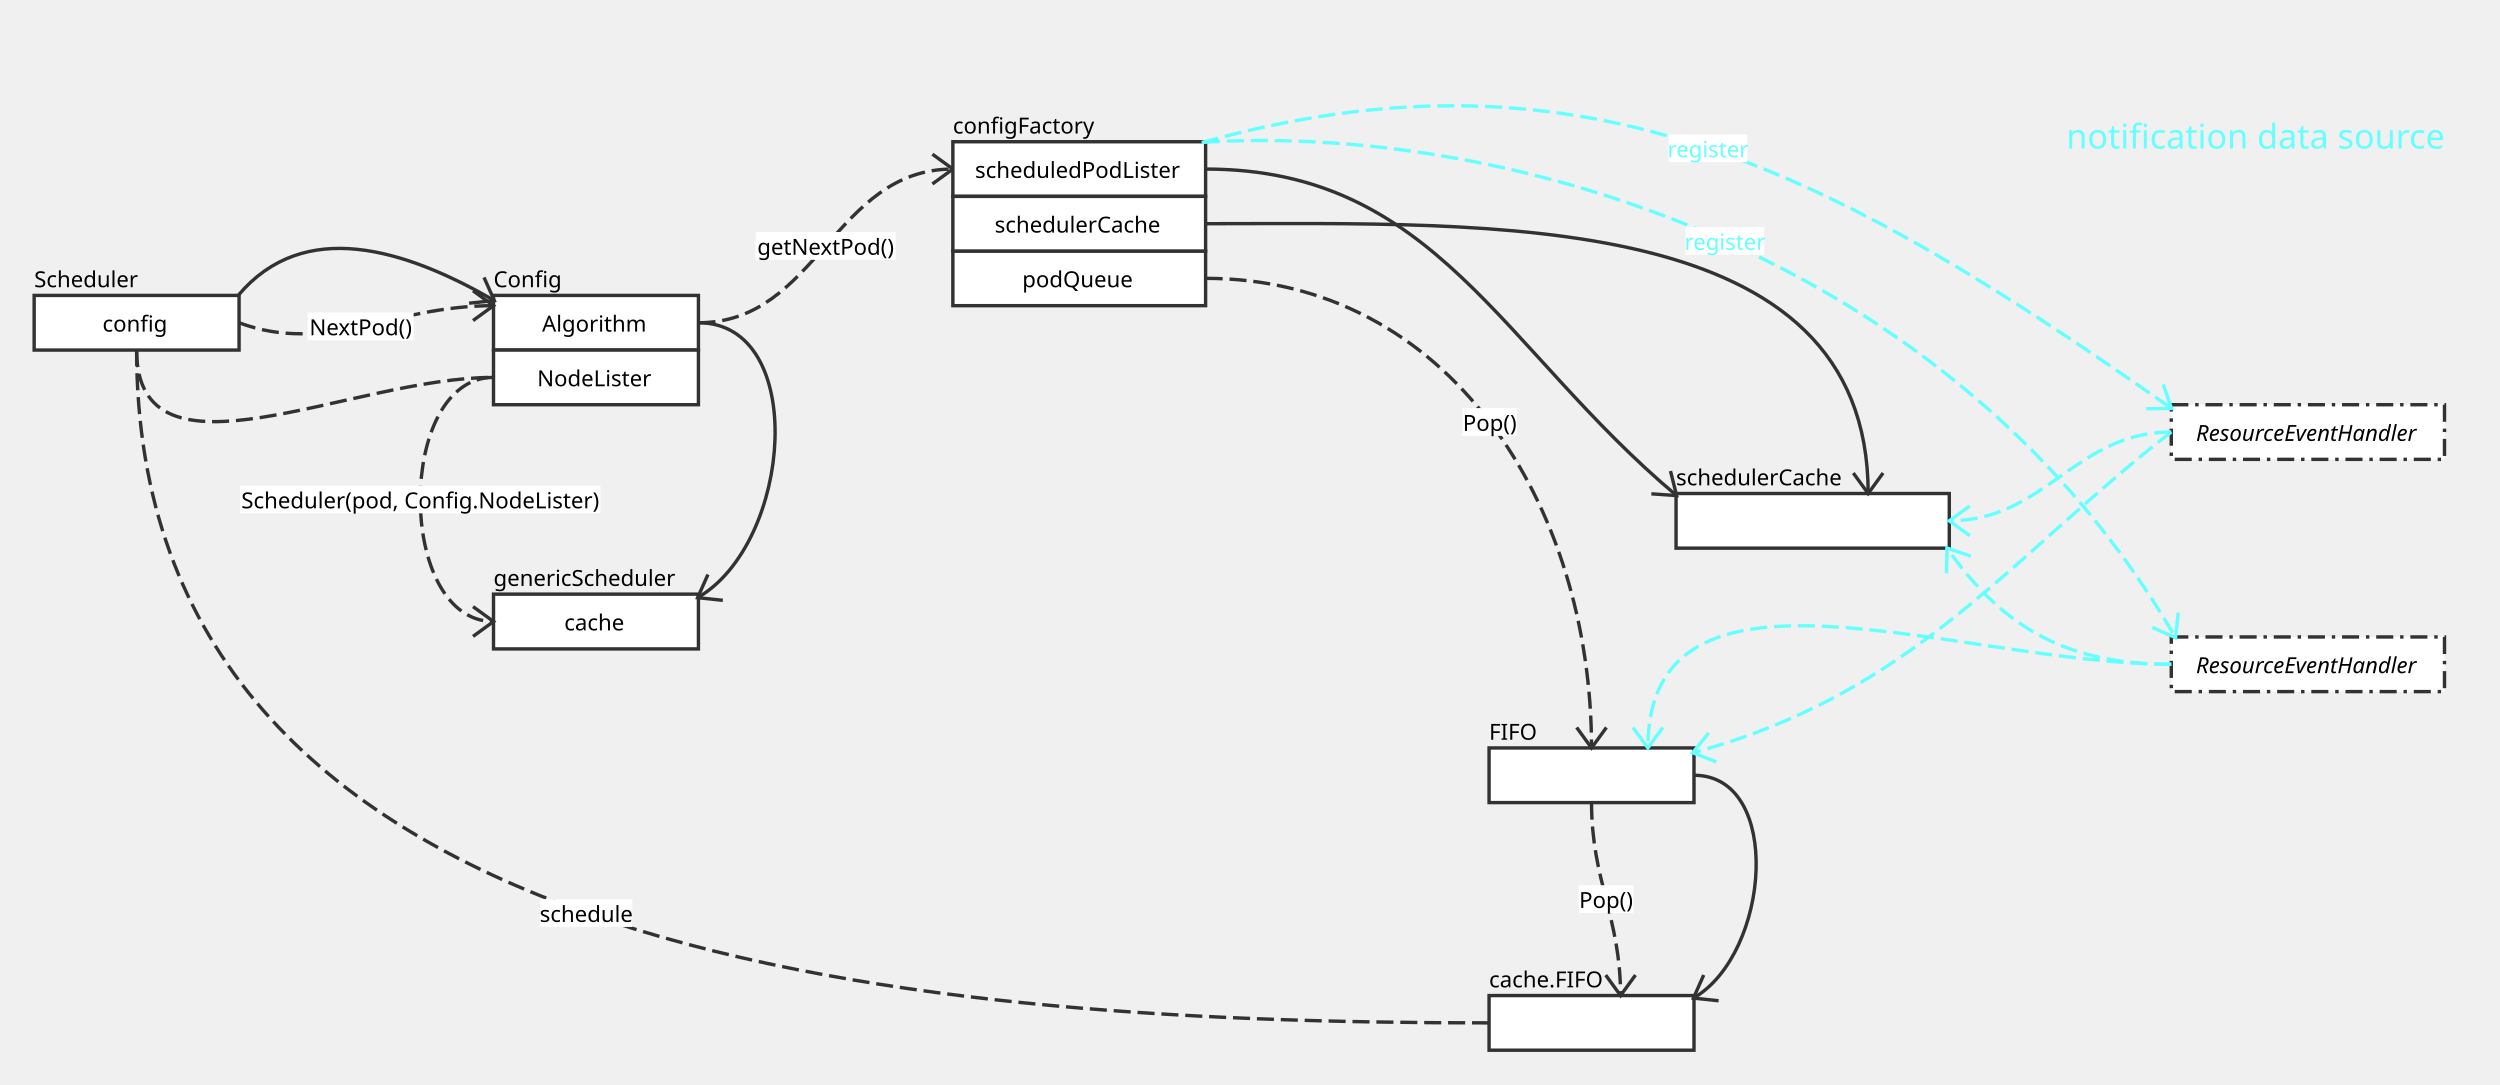
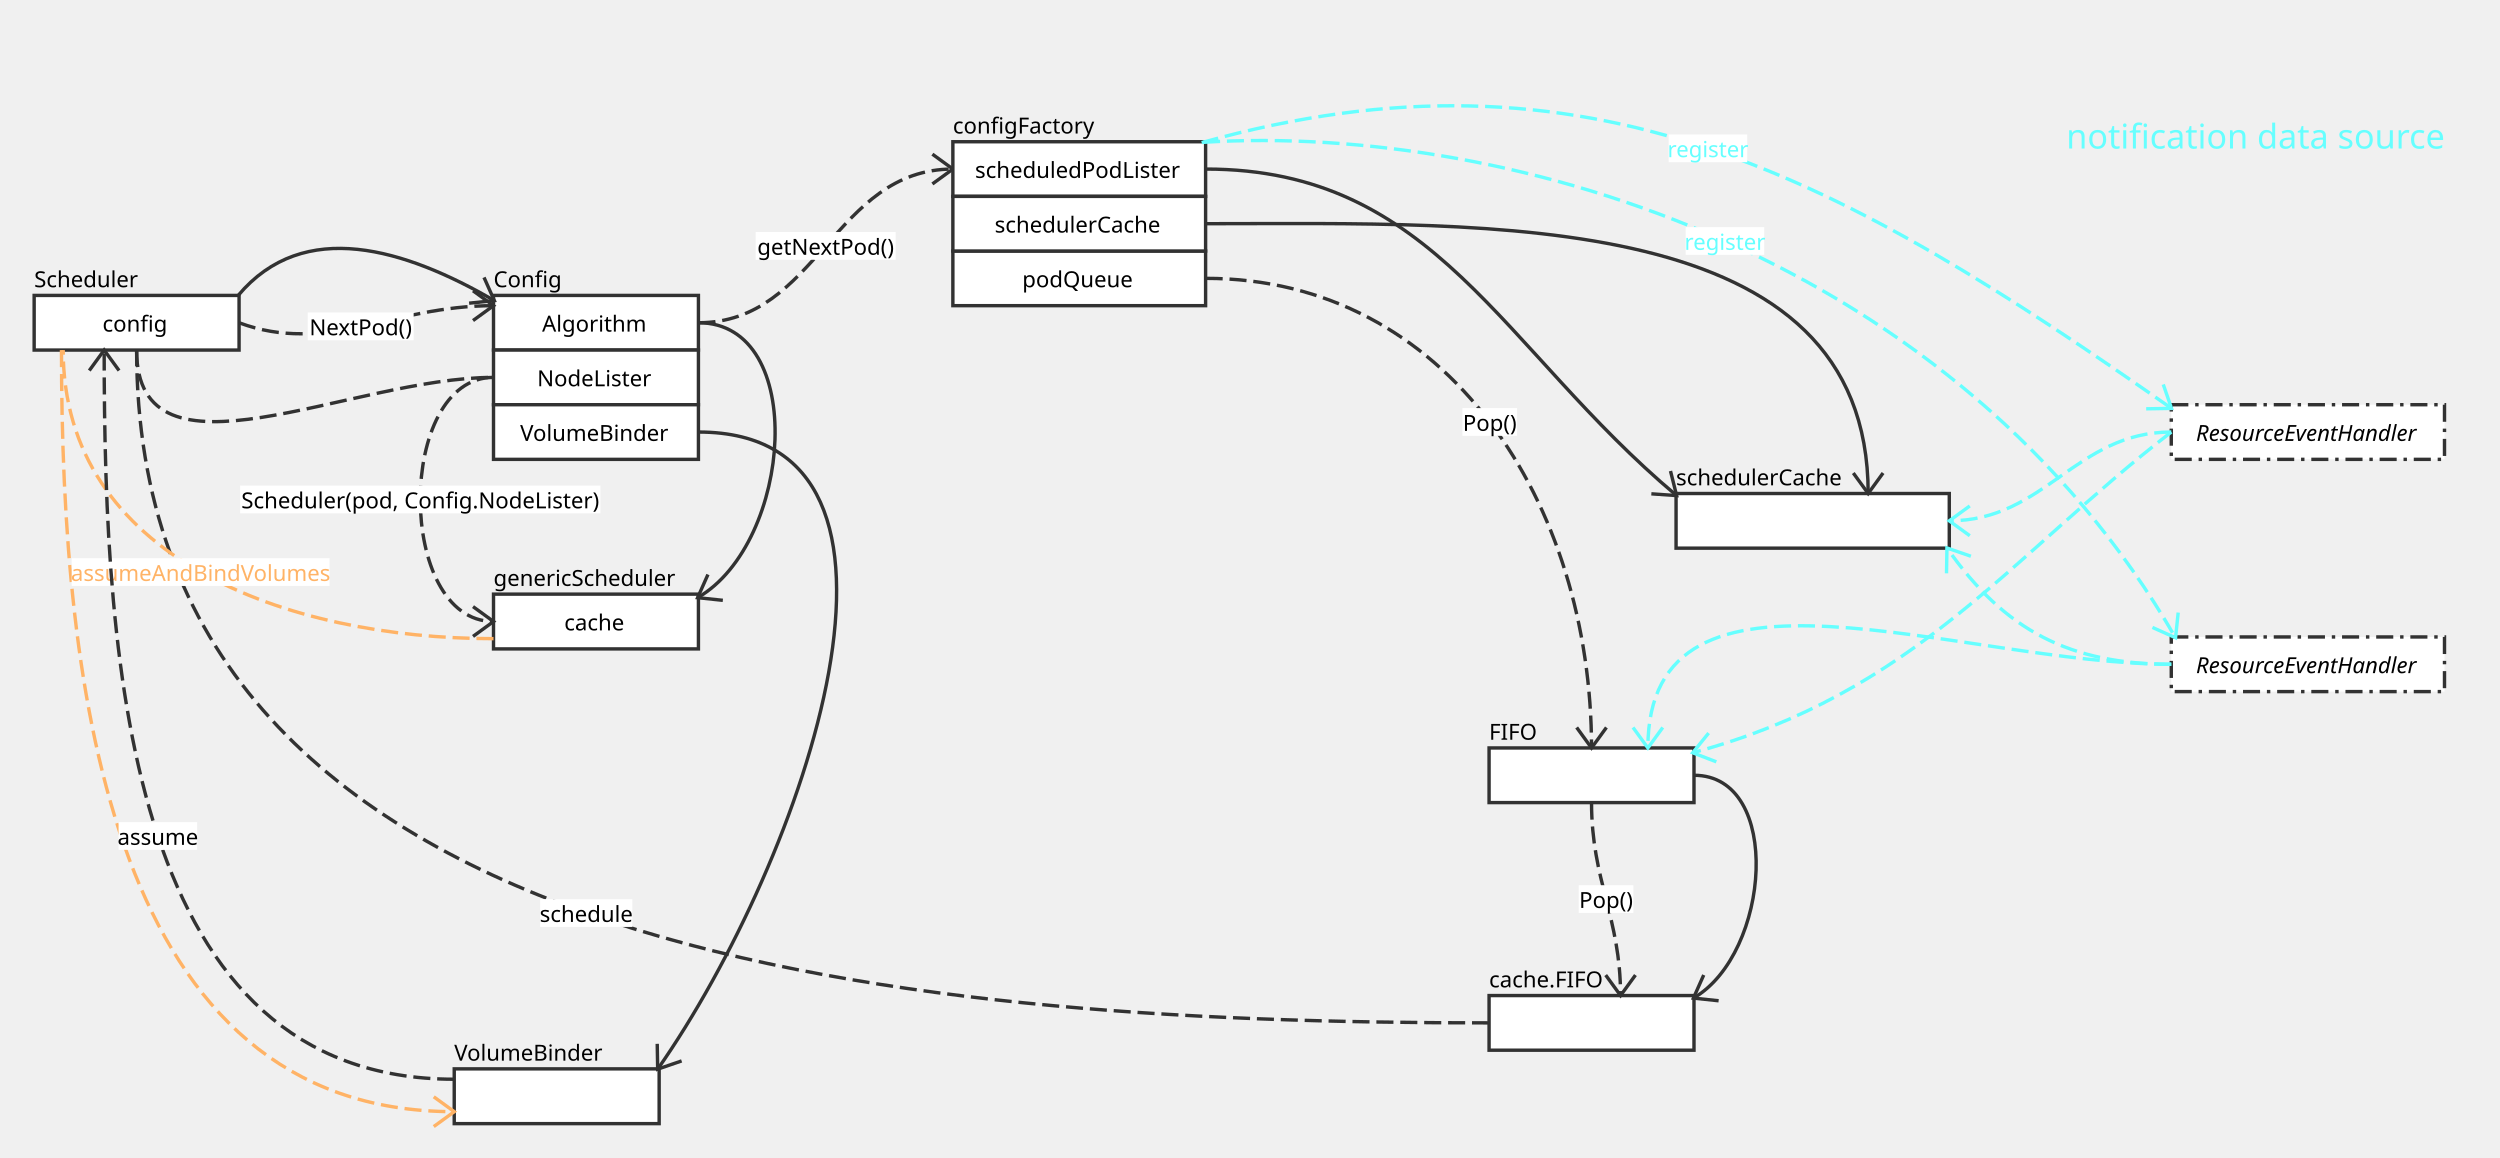
- <svg xmlns="http://www.w3.org/2000/svg" id="processonSvg1000" viewBox="39.0 -25.0 1464.0 635.0" width="1464.0" height="635.0">
+ <svg xmlns="http://www.w3.org/2000/svg" id="processonSvg1000" viewBox="39.0 -25.0 1464.0 678.0" width="1464.0" height="678.0">
  <defs id="ProcessOnDefs1001">
    <marker id="ProcessOnMarker1031" markerUnits="userSpaceOnUse" orient="auto" markerWidth="14.289" markerHeight="19.055" viewBox="-0.588 -0.809 14.289 19.055" refX="12.0" refY="8.719">
      <path id="ProcessOnPath1032" d="M0 0L12.0 8.719L0 17.437" stroke="#323232" stroke-width="2.0" fill="none" transform="matrix(1.0,0.0,0.0,1.0,0.0,0.0)" />
    </marker>
    <marker id="ProcessOnMarker1038" markerUnits="userSpaceOnUse" orient="auto" markerWidth="14.289" markerHeight="19.055" viewBox="-0.588 -0.809 14.289 19.055" refX="12.0" refY="8.719">
      <path id="ProcessOnPath1039" d="M0 0L12.0 8.719L0 17.437" stroke="#323232" stroke-width="2.0" fill="none" transform="matrix(1.0,0.0,0.0,1.0,0.0,0.0)" />
    </marker>
    <marker id="ProcessOnMarker1051" markerUnits="userSpaceOnUse" orient="auto" markerWidth="14.289" markerHeight="19.055" viewBox="-0.588 -0.809 14.289 19.055" refX="12.0" refY="8.719">
      <path id="ProcessOnPath1052" d="M0 0L12.0 8.719L0 17.437" stroke="#323232" stroke-width="2.0" fill="none" transform="matrix(1.0,0.0,0.0,1.0,0.0,0.0)" />
    </marker>
    <marker id="ProcessOnMarker1064" markerUnits="userSpaceOnUse" orient="auto" markerWidth="14.289" markerHeight="19.055" viewBox="-0.588 -0.809 14.289 19.055" refX="12.0" refY="8.719">
      <path id="ProcessOnPath1065" d="M0 0L12.0 8.719L0 17.437" stroke="#323232" stroke-width="2.0" fill="none" transform="matrix(1.0,0.0,0.0,1.0,0.0,0.0)" />
    </marker>
    <marker id="ProcessOnMarker1071" markerUnits="userSpaceOnUse" orient="auto" markerWidth="14.289" markerHeight="19.055" viewBox="-0.588 -0.809 14.289 19.055" refX="12.0" refY="8.719">
      <path id="ProcessOnPath1072" d="M0 0L12.0 8.719L0 17.437" stroke="#323232" stroke-width="2.0" fill="none" transform="matrix(1.0,0.0,0.0,1.0,0.0,0.0)" />
    </marker>
    <marker id="ProcessOnMarker1075" markerUnits="userSpaceOnUse" orient="auto" markerWidth="14.289" markerHeight="19.055" viewBox="-0.588 -0.809 14.289 19.055" refX="12.0" refY="8.719">
      <path id="ProcessOnPath1076" d="M0 0L12.0 8.719L0 17.437" stroke="#323232" stroke-width="2.0" fill="none" transform="matrix(1.0,0.0,0.0,1.0,0.0,0.0)" />
    </marker>
    <marker id="ProcessOnMarker1087" markerUnits="userSpaceOnUse" orient="auto" markerWidth="14.289" markerHeight="19.055" viewBox="-0.588 -0.809 14.289 19.055" refX="12.0" refY="8.719">
      <path id="ProcessOnPath1088" d="M0 0L12.0 8.719L0 17.437" stroke="#323232" stroke-width="2.0" fill="none" transform="matrix(1.0,0.0,0.0,1.0,0.0,0.0)" />
    </marker>
    <marker id="ProcessOnMarker1100" markerUnits="userSpaceOnUse" orient="auto" markerWidth="14.289" markerHeight="19.055" viewBox="-0.588 -0.809 14.289 19.055" refX="12.0" refY="8.719">
      <path id="ProcessOnPath1101" d="M0 0L12.0 8.719L0 17.437" stroke="#323232" stroke-width="2.0" fill="none" transform="matrix(1.0,0.0,0.0,1.0,0.0,0.0)" />
    </marker>
    <marker id="ProcessOnMarker1125" markerUnits="userSpaceOnUse" orient="auto" markerWidth="14.289" markerHeight="19.055" viewBox="-0.588 -0.809 14.289 19.055" refX="12.0" refY="8.719">
      <path id="ProcessOnPath1126" d="M0 0L12.0 8.719L0 17.437" stroke="#323232" stroke-width="2.0" fill="none" transform="matrix(1.0,0.0,0.0,1.0,0.0,0.0)" />
    </marker>
    <marker id="ProcessOnMarker1129" markerUnits="userSpaceOnUse" orient="auto" markerWidth="14.289" markerHeight="19.055" viewBox="-0.588 -0.809 14.289 19.055" refX="12.0" refY="8.719">
      <path id="ProcessOnPath1130" d="M0 0L12.0 8.719L0 17.437" stroke="#323232" stroke-width="2.0" fill="none" transform="matrix(1.0,0.0,0.0,1.0,0.0,0.0)" />
    </marker>
    <marker id="ProcessOnMarker1137" markerUnits="userSpaceOnUse" orient="auto" markerWidth="14.289" markerHeight="19.055" viewBox="-0.588 -0.809 14.289 19.055" refX="12.0" refY="8.719">
      <path id="ProcessOnPath1138" d="M0 0L12.0 8.719L0 17.437" stroke="#66ffff" stroke-width="2.0" fill="none" transform="matrix(1.0,0.0,0.0,1.0,0.0,0.0)" />
    </marker>
    <marker id="ProcessOnMarker1141" markerUnits="userSpaceOnUse" orient="auto" markerWidth="14.289" markerHeight="19.055" viewBox="-0.588 -0.809 14.289 19.055" refX="12.0" refY="8.719">
      <path id="ProcessOnPath1142" d="M0 0L12.0 8.719L0 17.437" stroke="#66ffff" stroke-width="2.0" fill="none" transform="matrix(1.0,0.0,0.0,1.0,0.0,0.0)" />
    </marker>
    <marker id="ProcessOnMarker1145" markerUnits="userSpaceOnUse" orient="auto" markerWidth="14.289" markerHeight="19.055" viewBox="-0.588 -0.809 14.289 19.055" refX="12.0" refY="8.719">
      <path id="ProcessOnPath1146" d="M0 0L12.0 8.719L0 17.437" stroke="#66ffff" stroke-width="2.0" fill="none" transform="matrix(1.0,0.0,0.0,1.0,0.0,0.0)" />
    </marker>
    <marker id="ProcessOnMarker1149" markerUnits="userSpaceOnUse" orient="auto" markerWidth="14.289" markerHeight="19.055" viewBox="-0.588 -0.809 14.289 19.055" refX="12.0" refY="8.719">
      <path id="ProcessOnPath1150" d="M0 0L12.0 8.719L0 17.437" stroke="#66ffff" stroke-width="2.0" fill="none" transform="matrix(1.0,0.0,0.0,1.0,0.0,0.0)" />
    </marker>
    <marker id="ProcessOnMarker1159" markerUnits="userSpaceOnUse" orient="auto" markerWidth="14.289" markerHeight="19.055" viewBox="-0.588 -0.809 14.289 19.055" refX="12.0" refY="8.719">
      <path id="ProcessOnPath1160" d="M0 0L12.0 8.719L0 17.437" stroke="#66ffff" stroke-width="2.0" fill="none" transform="matrix(1.0,0.0,0.0,1.0,0.0,0.0)" />
    </marker>
    <marker id="ProcessOnMarker1166" markerUnits="userSpaceOnUse" orient="auto" markerWidth="14.289" markerHeight="19.055" viewBox="-0.588 -0.809 14.289 19.055" refX="12.0" refY="8.719">
      <path id="ProcessOnPath1167" d="M0 0L12.0 8.719L0 17.437" stroke="#66ffff" stroke-width="2.0" fill="none" transform="matrix(1.0,0.0,0.0,1.0,0.0,0.0)" />
    </marker>
+     <marker id="ProcessOnMarker1183" markerUnits="userSpaceOnUse" orient="auto" markerWidth="14.289" markerHeight="19.055" viewBox="-0.588 -0.809 14.289 19.055" refX="12.0" refY="8.719">
+       <path id="ProcessOnPath1184" d="M0 0L12.0 8.719L0 17.437" stroke="#323232" stroke-width="2.0" fill="none" transform="matrix(1.0,0.0,0.0,1.0,0.0,0.0)" />
+     </marker>
+     <marker id="ProcessOnMarker1187" markerUnits="userSpaceOnUse" orient="auto" markerWidth="14.289" markerHeight="19.055" viewBox="-0.588 -0.809 14.289 19.055" refX="12.0" refY="8.719">
+       <path id="ProcessOnPath1188" d="M0 0L12.0 8.719L0 17.437" stroke="#ffb366" stroke-width="2.0" fill="none" transform="matrix(1.0,0.0,0.0,1.0,0.0,0.0)" />
+     </marker>
+     <marker id="ProcessOnMarker1196" markerUnits="userSpaceOnUse" orient="auto" markerWidth="14.289" markerHeight="19.055" viewBox="-0.588 -0.809 14.289 19.055" refX="12.0" refY="8.719">
+       <path id="ProcessOnPath1197" d="M0 0L12.0 8.719L0 17.437" stroke="#323232" stroke-width="2.0" fill="none" transform="matrix(1.0,0.0,0.0,1.0,0.0,0.0)" />
+     </marker>
  </defs>
  <g id="ProcessOnG1002">
-     <path id="ProcessOnPath1003" d="M39.0 -25.0H1503.0V610.0H39.0V-25.0Z" fill="none" />
+     <path id="ProcessOnPath1003" d="M39.0 -25.0H1503.0V653.0H39.0V-25.0Z" fill="none" />
    <g id="ProcessOnG1004">
      <g id="ProcessOnG1005" transform="matrix(1.0,0.0,0.0,1.0,59.0,148.0)" opacity="1.0">
        <path id="ProcessOnPath1006" d="M0.0 0.0L120.0 0.0L120.0 32.0L0.0 32.0Z" stroke="#323232" stroke-width="2.0" stroke-dasharray="none" opacity="1.0" fill="#ffffff" />
        <g id="ProcessOnG1007" transform="matrix(1.0,0.0,0.0,1.0,10.0,7.875)">
          <text id="ProcessOnText1008" fill="#000000" font-size="13" x="49.0" y="13.325" font-family="微软雅黑" font-weight="normal" font-style="normal" text-decoration="none" family="微软雅黑" text-anchor="middle" size="13">config</text>
        </g>
      </g>
      <g id="ProcessOnG1009" transform="matrix(1.0,0.0,0.0,1.0,59.0,128.0)" opacity="1.0">
        <path id="ProcessOnPath1010" d="M0.0 0.0L120.0 0.0L120.0 20.0L0.0 20.0Z" stroke="none" stroke-width="0.0" stroke-dasharray="none" opacity="1.0" fill="none" />
        <g id="ProcessOnG1011" transform="matrix(1.0,0.0,0.0,1.0,0.0,1.875)">
          <text id="ProcessOnText1012" fill="#000000" font-size="13" x="0.0" y="13.325" font-family="微软雅黑" font-weight="normal" font-style="normal" text-decoration="none" family="微软雅黑" text-anchor="start" size="13">Scheduler</text>
        </g>
      </g>
      <g id="ProcessOnG1013" transform="matrix(1.0,0.0,0.0,1.0,328.0,148.0)" opacity="1.0">
        <path id="ProcessOnPath1014" d="M0.0 0.0L120.0 0.0L120.0 32.0L0.0 32.0Z" stroke="#323232" stroke-width="2.0" stroke-dasharray="none" opacity="1.0" fill="#ffffff" />
        <g id="ProcessOnG1015" transform="matrix(1.0,0.0,0.0,1.0,10.0,7.875)">
          <text id="ProcessOnText1016" fill="#000000" font-size="13" x="49.0" y="13.325" font-family="微软雅黑" font-weight="normal" font-style="normal" text-decoration="none" family="微软雅黑" text-anchor="middle" size="13">Algorithm</text>
        </g>
      </g>
      <g id="ProcessOnG1017" transform="matrix(1.0,0.0,0.0,1.0,328.0,128.0)" opacity="1.0">
        <path id="ProcessOnPath1018" d="M0.0 0.0L120.0 0.0L120.0 20.0L0.0 20.0Z" stroke="none" stroke-width="0.0" stroke-dasharray="none" opacity="1.0" fill="none" />
        <g id="ProcessOnG1019" transform="matrix(1.0,0.0,0.0,1.0,0.0,1.875)">
          <text id="ProcessOnText1020" fill="#000000" font-size="13" x="0.0" y="13.325" font-family="微软雅黑" font-weight="normal" font-style="normal" text-decoration="none" family="微软雅黑" text-anchor="start" size="13">Config</text>
        </g>
      </g>
      <g id="ProcessOnG1021" transform="matrix(1.0,0.0,0.0,1.0,597.0,122.0)" opacity="1.0">
        <path id="ProcessOnPath1022" d="M0.0 0.0L148.0 0.0L148.0 32.0L0.0 32.0Z" stroke="#323232" stroke-width="2.0" stroke-dasharray="none" opacity="1.0" fill="#ffffff" />
        <g id="ProcessOnG1023" transform="matrix(1.0,0.0,0.0,1.0,10.0,7.875)">
          <text id="ProcessOnText1024" fill="#000000" font-size="13" x="63.0" y="13.325" font-family="微软雅黑" font-weight="normal" font-style="normal" text-decoration="none" family="微软雅黑" text-anchor="middle" size="13">podQueue</text>
        </g>
      </g>
      <g id="ProcessOnG1025" transform="matrix(1.0,0.0,0.0,1.0,597.0,38.0)" opacity="1.0">
        <path id="ProcessOnPath1026" d="M0.0 0.0L120.0 0.0L120.0 20.0L0.0 20.0Z" stroke="none" stroke-width="0.0" stroke-dasharray="none" opacity="1.0" fill="none" />
        <g id="ProcessOnG1027" transform="matrix(1.0,0.0,0.0,1.0,0.0,1.875)">
          <text id="ProcessOnText1028" fill="#000000" font-size="13" x="0.0" y="13.325" font-family="微软雅黑" font-weight="normal" font-style="normal" text-decoration="none" family="微软雅黑" text-anchor="start" size="13">configFactory</text>
        </g>
      </g>
      <g id="ProcessOnG1029">
        <path id="ProcessOnPath1030" d="M179.0 164.0C230.0 183.0 268.266 154.0 328.0 154.0" stroke="#323232" stroke-width="2.0" stroke-dasharray="10.0 4.0" fill="none" marker-end="url(#ProcessOnMarker1031)" />
        <g id="ProcessOnG1033" transform="matrix(1.0,0.0,0.0,1.0,250.2247,158.0)">
          <path id="ProcessOnPath1034" d="M0 0H62V16.25H0Z" fill="#fff" transform="matrix(1.0,0.0,0.0,1.0,-31,0.0)" />
          <text id="ProcessOnText1035" fill="#000000" font-size="13" x="0.0" y="13.325" font-family="微软雅黑" font-weight="normal" font-style="normal" text-decoration="none" family="微软雅黑" text-anchor="middle" size="13">NextPod()</text>
        </g>
      </g>
      <g id="ProcessOnG1036">
        <path id="ProcessOnPath1037" d="M448.0 164.0C517.629 164.0 527.371 74.0 597.0 74.0" stroke="#323232" stroke-width="2.0" stroke-dasharray="10.0 4.0" fill="none" marker-end="url(#ProcessOnMarker1038)" />
        <g id="ProcessOnG1040" transform="matrix(1.0,0.0,0.0,1.0,522.5,110.875)">
          <path id="ProcessOnPath1041" d="M0 0H82.0V16.25H0Z" fill="#fff" transform="matrix(1.0,0.0,0.0,1.0,-41.0,0.0)" />
          <text id="ProcessOnText1042" fill="#000000" font-size="13" x="0.0" y="13.325" font-family="微软雅黑" font-weight="normal" font-style="normal" text-decoration="none" family="微软雅黑" text-anchor="middle" size="13">getNextPod()</text>
        </g>
      </g>
      <g id="ProcessOnG1043" transform="matrix(1.0,0.0,0.0,1.0,911.0,413.0)" opacity="1.0">
        <path id="ProcessOnPath1044" d="M0.0 0.0L120.0 0.0L120.0 32.0L0.0 32.0Z" stroke="#323232" stroke-width="2.0" stroke-dasharray="none" opacity="1.0" fill="#ffffff" />
      </g>
      <g id="ProcessOnG1045" transform="matrix(1.0,0.0,0.0,1.0,911.0,393.0)" opacity="1.0">
        <path id="ProcessOnPath1046" d="M0.0 0.0L93.0 0.0L93.0 20.0L0.0 20.0Z" stroke="none" stroke-width="0.0" stroke-dasharray="none" opacity="1.0" fill="none" />
        <g id="ProcessOnG1047" transform="matrix(1.0,0.0,0.0,1.0,0.0,1.875)">
          <text id="ProcessOnText1048" fill="#000000" font-size="13" x="0.0" y="13.325" font-family="微软雅黑" font-weight="normal" font-style="normal" text-decoration="none" family="微软雅黑" text-anchor="start" size="13">FIFO</text>
        </g>
      </g>
      <g id="ProcessOnG1049">
        <path id="ProcessOnPath1050" d="M745.0 138.0C887.38 138 971.0 270.62 971.0 413.0" stroke="#323232" stroke-width="2.0" stroke-dasharray="10.0 4.0" fill="none" marker-end="url(#ProcessOnMarker1051)" />
        <g id="ProcessOnG1053" transform="matrix(1.0,0.0,0.0,1.0,911.3926,213.9824)">
          <path id="ProcessOnPath1054" d="M0 0H32.0V16.25H0Z" fill="#fff" transform="matrix(1.0,0.0,0.0,1.0,-16.0,0.0)" />
          <text id="ProcessOnText1055" fill="#000000" font-size="13" x="0.0" y="13.325" font-family="微软雅黑" font-weight="normal" font-style="normal" text-decoration="none" family="微软雅黑" text-anchor="middle" size="13">Pop()</text>
        </g>
      </g>
      <g id="ProcessOnG1056" transform="matrix(1.0,0.0,0.0,1.0,911.0,558.0)" opacity="1.0">
        <path id="ProcessOnPath1057" d="M0.0 0.0L120.0 0.0L120.0 32.0L0.0 32.0Z" stroke="#323232" stroke-width="2.0" stroke-dasharray="none" opacity="1.0" fill="#ffffff" />
      </g>
      <g id="ProcessOnG1058" transform="matrix(1.0,0.0,0.0,1.0,911.0,538.0)" opacity="1.0">
        <path id="ProcessOnPath1059" d="M0.0 0.0L93.0 0.0L93.0 20.0L0.0 20.0Z" stroke="none" stroke-width="0.0" stroke-dasharray="none" opacity="1.0" fill="none" />
        <g id="ProcessOnG1060" transform="matrix(1.0,0.0,0.0,1.0,0.0,1.875)">
          <text id="ProcessOnText1061" fill="#000000" font-size="13" x="0.0" y="13.325" font-family="微软雅黑" font-weight="normal" font-style="normal" text-decoration="none" family="微软雅黑" text-anchor="start" size="13">cache.FIFO</text>
        </g>
      </g>
      <g id="ProcessOnG1062">
        <path id="ProcessOnPath1063" d="M971.0 445.0C971.0 490.709 988.0 512.291 988.0 558.0" stroke="#323232" stroke-width="2.0" stroke-dasharray="10.0 4.0" fill="none" marker-end="url(#ProcessOnMarker1064)" />
        <g id="ProcessOnG1066" transform="matrix(1.0,0.0,0.0,1.0,979.5,493.375)">
          <path id="ProcessOnPath1067" d="M0 0H32.0V16.25H0Z" fill="#fff" transform="matrix(1.0,0.0,0.0,1.0,-16.0,0.0)" />
          <text id="ProcessOnText1068" fill="#000000" font-size="13" x="0.0" y="13.325" font-family="微软雅黑" font-weight="normal" font-style="normal" text-decoration="none" family="微软雅黑" text-anchor="middle" size="13">Pop()</text>
        </g>
      </g>
      <g id="ProcessOnG1069">
        <path id="ProcessOnPath1070" d="M1031.0 429.0C1083.2 429.0 1075.877 533.4 1030.67 559.5" stroke="#323232" stroke-width="2.0" stroke-dasharray="none" fill="none" marker-end="url(#ProcessOnMarker1071)" />
      </g>
      <g id="ProcessOnG1073">
        <path id="ProcessOnPath1074" d="M178.429 148.064C217.013 102.082 276.48 120.987 328.464 151.0" stroke="#323232" stroke-width="2.0" stroke-dasharray="none" fill="none" marker-end="url(#ProcessOnMarker1075)" />
      </g>
      <g id="ProcessOnG1077" transform="matrix(1.0,0.0,0.0,1.0,328.0,322.9231)" opacity="1.0">
        <path id="ProcessOnPath1078" d="M0.0 0.0L120.0 0.0L120.0 32.077L0.0 32.077Z" stroke="#323232" stroke-width="2.0" stroke-dasharray="none" opacity="1.0" fill="#ffffff" />
        <g id="ProcessOnG1079" transform="matrix(1.0,0.0,0.0,1.0,10.0,7.913462)">
          <text id="ProcessOnText1080" fill="#000000" font-size="13" x="49.0" y="13.325" font-family="微软雅黑" font-weight="normal" font-style="normal" text-decoration="none" family="微软雅黑" text-anchor="middle" size="13">cache</text>
        </g>
      </g>
      <g id="ProcessOnG1081" transform="matrix(1.0,0.0,0.0,1.0,328.0,302.9231)" opacity="1.0">
        <path id="ProcessOnPath1082" d="M0.0 0.0L120.0 0.0L120.0 20.0L0.0 20.0Z" stroke="none" stroke-width="0.0" stroke-dasharray="none" opacity="1.0" fill="none" />
        <g id="ProcessOnG1083" transform="matrix(1.0,0.0,0.0,1.0,0.0,1.875)">
          <text id="ProcessOnText1084" fill="#000000" font-size="13" x="0.0" y="13.325" font-family="微软雅黑" font-weight="normal" font-style="normal" text-decoration="none" family="微软雅黑" text-anchor="start" size="13">genericScheduler</text>
        </g>
      </g>
      <g id="ProcessOnG1085">
        <path id="ProcessOnPath1086" d="M448.0 164.0C512.4 164.0 503.308 292.8 447.536 325.0" stroke="#323232" stroke-width="2.0" stroke-dasharray="none" fill="none" marker-end="url(#ProcessOnMarker1087)" />
      </g>
      <g id="ProcessOnG1089">
        <path id="ProcessOnPath1090" d="M911.0 574.0C557.164 574.0 119 533.836 119.0 180.0" stroke="#323232" stroke-width="2.0" stroke-dasharray="10.0 4.0" fill="none" />
        <g id="ProcessOnG1091" transform="matrix(1.0,0.0,0.0,1.0,382.3115,501.5635)">
          <path id="ProcessOnPath1092" d="M0 0H54.0V16.25H0Z" fill="#fff" transform="matrix(1.0,0.0,0.0,1.0,-27.0,0.0)" />
          <text id="ProcessOnText1093" fill="#000000" font-size="13" x="0.0" y="13.325" font-family="微软雅黑" font-weight="normal" font-style="normal" text-decoration="none" family="微软雅黑" text-anchor="middle" size="13">schedule</text>
        </g>
      </g>
      <g id="ProcessOnG1094" transform="matrix(1.0,0.0,0.0,1.0,328.0,180.0)" opacity="1.0">
        <path id="ProcessOnPath1095" d="M0.0 0.0L120.0 0.0L120.0 32.0L0.0 32.0Z" stroke="#323232" stroke-width="2.0" stroke-dasharray="none" opacity="1.0" fill="#ffffff" />
        <g id="ProcessOnG1096" transform="matrix(1.0,0.0,0.0,1.0,10.0,7.875)">
          <text id="ProcessOnText1097" fill="#000000" font-size="13" x="49.0" y="13.325" font-family="微软雅黑" font-weight="normal" font-style="normal" text-decoration="none" family="微软雅黑" text-anchor="middle" size="13">NodeLister</text>
        </g>
      </g>
      <g id="ProcessOnG1098">
        <path id="ProcessOnPath1099" d="M328.0 196.0C270.815 196.0 270.815 338.962 328.0 338.962" stroke="#323232" stroke-width="2.0" stroke-dasharray="10.0 4.0" fill="none" marker-end="url(#ProcessOnMarker1100)" />
        <g id="ProcessOnG1102" transform="matrix(1.0,0.0,0.0,1.0,285.1115,259.3558)">
          <path id="ProcessOnPath1103" d="M0 0H211.0V16.25H0Z" fill="#fff" transform="matrix(1.0,0.0,0.0,1.0,-105.5,0.0)" />
          <text id="ProcessOnText1104" fill="#000000" font-size="13" x="0.0" y="13.325" font-family="微软雅黑" font-weight="normal" font-style="normal" text-decoration="none" family="微软雅黑" text-anchor="middle" size="13">Scheduler(pod, Config.NodeLister)</text>
        </g>
      </g>
      <g id="ProcessOnG1105" transform="matrix(1.0,0.0,0.0,1.0,597.0,58.0)" opacity="1.0">
        <path id="ProcessOnPath1106" d="M0.0 0.0L148.0 0.0L148.0 32.0L0.0 32.0Z" stroke="#323232" stroke-width="2.0" stroke-dasharray="none" opacity="1.0" fill="#ffffff" />
        <g id="ProcessOnG1107" transform="matrix(1.0,0.0,0.0,1.0,10.0,7.875)">
          <text id="ProcessOnText1108" fill="#000000" font-size="13" x="63.0" y="13.325" font-family="微软雅黑" font-weight="normal" font-style="normal" text-decoration="none" family="微软雅黑" text-anchor="middle" size="13">scheduledPodLister</text>
        </g>
      </g>
      <g id="ProcessOnG1109" transform="matrix(1.0,0.0,0.0,1.0,597.0,90.0)" opacity="1.0">
        <path id="ProcessOnPath1110" d="M0.0 0.0L148.0 0.0L148.0 32.0L0.0 32.0Z" stroke="#323232" stroke-width="2.0" stroke-dasharray="none" opacity="1.0" fill="#ffffff" />
        <g id="ProcessOnG1111" transform="matrix(1.0,0.0,0.0,1.0,10.0,7.875)">
          <text id="ProcessOnText1112" fill="#000000" font-size="13" x="63.0" y="13.325" font-family="微软雅黑" font-weight="normal" font-style="normal" text-decoration="none" family="微软雅黑" text-anchor="middle" size="13">schedulerCache</text>
        </g>
      </g>
      <g id="ProcessOnG1113" transform="matrix(1.0,0.0,0.0,1.0,1020.5,264.0)" opacity="1.0">
        <path id="ProcessOnPath1114" d="M0.0 0.0L160.0 0.0L160.0 32.0L0.0 32.0Z" stroke="#323232" stroke-width="2.0" stroke-dasharray="none" opacity="1.0" fill="#ffffff" />
      </g>
      <g id="ProcessOnG1115" transform="matrix(1.0,0.0,0.0,1.0,1020.5,244.0)" opacity="1.0">
        <path id="ProcessOnPath1116" d="M0.0 0.0L105.0 0.0L105.0 20.0L0.0 20.0Z" stroke="none" stroke-width="0.0" stroke-dasharray="none" opacity="1.0" fill="none" />
        <g id="ProcessOnG1117" transform="matrix(1.0,0.0,0.0,1.0,0.0,1.875)">
          <text id="ProcessOnText1118" fill="#000000" font-size="13" x="0.0" y="13.325" font-family="微软雅黑" font-weight="normal" font-style="normal" text-decoration="none" family="微软雅黑" text-anchor="start" size="13">schedulerCache</text>
        </g>
      </g>
      <g id="ProcessOnG1119" transform="matrix(1.0,0.0,0.0,1.0,1310.5,348.0)" opacity="1.0">
        <path id="ProcessOnPath1120" d="M0.0 0.0L160.0 0.0L160.0 32.0L0.0 32.0Z" stroke="#323232" stroke-width="2.0" stroke-dasharray="10.0 4.0 2.0 4.0" opacity="1.0" fill="#ffffff" />
        <g id="ProcessOnG1121" transform="matrix(1.0,0.0,0.0,1.0,10.0,7.875)">
          <text id="ProcessOnText1122" fill="#000000" font-size="13" x="69.0" y="13.325" font-family="微软雅黑" font-weight="normal" font-style="italic" text-decoration="none" family="微软雅黑" text-anchor="middle" size="13">ResourceEventHandler</text>
        </g>
      </g>
      <g id="ProcessOnG1123">
        <path id="ProcessOnPath1124" d="M745.0 74.0C879.251 74 917.988 178.919 1020.83 265.214" stroke="#323232" stroke-width="2.0" stroke-dasharray="none" fill="none" marker-end="url(#ProcessOnMarker1125)" />
      </g>
      <g id="ProcessOnG1127">
        <path id="ProcessOnPath1128" d="M745.0 106.0C912.575 106 1133.0 96.425 1133.0 264.0" stroke="#323232" stroke-width="2.0" stroke-dasharray="none" fill="none" marker-end="url(#ProcessOnMarker1129)" />
      </g>
      <g id="ProcessOnG1131" transform="matrix(1.0,0.0,0.0,1.0,1310.5,212.0)" opacity="1.0">
        <path id="ProcessOnPath1132" d="M0.0 0.0L160.0 0.0L160.0 32.0L0.0 32.0Z" stroke="#323232" stroke-width="2.0" stroke-dasharray="10.0 4.0 2.0 4.0" opacity="1.0" fill="#ffffff" />
        <g id="ProcessOnG1133" transform="matrix(1.0,0.0,0.0,1.0,10.0,7.875)">
          <text id="ProcessOnText1134" fill="#000000" font-size="13" x="69.0" y="13.325" font-family="微软雅黑" font-weight="normal" font-style="italic" text-decoration="none" family="微软雅黑" text-anchor="middle" size="13">ResourceEventHandler</text>
        </g>
      </g>
      <g id="ProcessOnG1135">
        <path id="ProcessOnPath1136" d="M1310.5 228.0C1254.494 228.0 1236.506 280.0 1180.5 280.0" stroke="#66ffff" stroke-width="2.0" stroke-dasharray="10.0 4.0" fill="none" marker-end="url(#ProcessOnMarker1137)" />
      </g>
      <g id="ProcessOnG1139">
        <path id="ProcessOnPath1140" d="M1310.5 228.0C1216.0 301.0 1160.589 380.884 1030.239 415.812" stroke="#66ffff" stroke-width="2.0" stroke-dasharray="10.0 4.0" fill="none" marker-end="url(#ProcessOnMarker1141)" />
      </g>
      <g id="ProcessOnG1143">
        <path id="ProcessOnPath1144" d="M1310.5 364.0C1251.313 364.0 1213.081 344.388 1179.132 295.904" stroke="#66ffff" stroke-width="2.0" stroke-dasharray="10.0 4.0" fill="none" marker-end="url(#ProcessOnMarker1145)" />
      </g>
      <g id="ProcessOnG1147">
        <path id="ProcessOnPath1148" d="M1310.5 364.0C1186.343 364.0 1004.0 288.843 1004.0 413.0" stroke="#66ffff" stroke-width="2.0" stroke-dasharray="10.0 4.0" fill="none" marker-end="url(#ProcessOnMarker1149)" />
      </g>
      <g id="ProcessOnG1151" transform="matrix(1.0,0.0,0.0,1.0,1249.0,38.0)" opacity="1.0">
        <path id="ProcessOnPath1152" d="M0.0 0.0L234.0 0.0L234.0 32.0L0.0 32.0Z" stroke="none" stroke-width="0.0" stroke-dasharray="none" opacity="1.0" fill="none" />
        <g id="ProcessOnG1153" transform="matrix(1.0,0.0,0.0,1.0,0.0,3.5)">
          <text id="ProcessOnText1154" fill="#66ffff" font-size="20" x="0.0" y="20.5" font-family="微软雅黑" font-weight="normal" font-style="normal" text-decoration="none" family="微软雅黑" text-anchor="start" size="20">notification data source</text>
        </g>
      </g>
      <g id="ProcessOnG1155">
        <path id="ProcessOnPath1156" d="M119.0 180.0C119 263.845 244.155 196.0 328.0 196.0" stroke="#323232" stroke-width="2.0" stroke-dasharray="10.0 4.0" fill="none" />
      </g>
      <g id="ProcessOnG1157">
        <path id="ProcessOnPath1158" d="M742.714 58.532C969.0 -5.0 1117.693 79.045 1310.638 214.147" stroke="#66ffff" stroke-width="2.0" stroke-dasharray="10.0 4.0" fill="none" marker-end="url(#ProcessOnMarker1159)" />
        <g id="ProcessOnG1161" transform="matrix(1.0,0.0,0.0,1.0,1039.179,53.72684)">
          <path id="ProcessOnPath1162" d="M0 0H46.0V16.25H0Z" fill="#fff" transform="matrix(1.0,0.0,0.0,1.0,-23.0,0.0)" />
          <text id="ProcessOnText1163" fill="#66ffff" font-size="13" x="0.0" y="13.325" font-family="微软雅黑" font-weight="normal" font-style="normal" text-decoration="none" family="微软雅黑" text-anchor="middle" size="13">register</text>
        </g>
      </g>
      <g id="ProcessOnG1164">
        <path id="ProcessOnPath1165" d="M743.5 58.33C927.0 47.0 1185.171 127.057 1313.0 348.464" stroke="#66ffff" stroke-width="2.0" stroke-dasharray="10.0 4.0" fill="none" marker-end="url(#ProcessOnMarker1166)" />
        <g id="ProcessOnG1168" transform="matrix(1.0,0.0,0.0,1.0,1049.127,107.9958)">
          <path id="ProcessOnPath1169" d="M0 0H46.0V16.25H0Z" fill="#fff" transform="matrix(1.0,0.0,0.0,1.0,-23.0,0.0)" />
          <text id="ProcessOnText1170" fill="#66ffff" font-size="13" x="0.0" y="13.325" font-family="微软雅黑" font-weight="normal" font-style="normal" text-decoration="none" family="微软雅黑" text-anchor="middle" size="13">register</text>
        </g>
      </g>
+       <g id="ProcessOnG1171" transform="matrix(1.0,0.0,0.0,1.0,328.0,212.0)" opacity="1.0">
+         <path id="ProcessOnPath1172" d="M0.0 0.0L120.0 0.0L120.0 32.0L0.0 32.0Z" stroke="#323232" stroke-width="2.0" stroke-dasharray="none" opacity="1.0" fill="#ffffff" />
+         <g id="ProcessOnG1173" transform="matrix(1.0,0.0,0.0,1.0,10.0,7.875)">
+           <text id="ProcessOnText1174" fill="#000000" font-size="13" x="49.0" y="13.325" font-family="微软雅黑" font-weight="normal" font-style="normal" text-decoration="none" family="微软雅黑" text-anchor="middle" size="13">VolumeBinder</text>
+         </g>
+       </g>
+       <g id="ProcessOnG1175" transform="matrix(1.0,0.0,0.0,1.0,305.0,600.9231)" opacity="1.0">
+         <path id="ProcessOnPath1176" d="M0.0 0.0L120.0 0.0L120.0 32.077L0.0 32.077Z" stroke="#323232" stroke-width="2.0" stroke-dasharray="none" opacity="1.0" fill="#ffffff" />
+       </g>
+       <g id="ProcessOnG1177" transform="matrix(1.0,0.0,0.0,1.0,305.0,580.9231)" opacity="1.0">
+         <path id="ProcessOnPath1178" d="M0.0 0.0L120.0 0.0L120.0 20.0L0.0 20.0Z" stroke="none" stroke-width="0.0" stroke-dasharray="none" opacity="1.0" fill="none" />
+         <g id="ProcessOnG1179" transform="matrix(1.0,0.0,0.0,1.0,0.0,1.875)">
+           <text id="ProcessOnText1180" fill="#000000" font-size="13" x="0.0" y="13.325" font-family="微软雅黑" font-weight="normal" font-style="normal" text-decoration="none" family="微软雅黑" text-anchor="start" size="13">VolumeBinder</text>
+         </g>
+       </g>
+       <g id="ProcessOnG1181">
+         <path id="ProcessOnPath1182" d="M448.0 228.0C597.543 228 509.907 478.597 424.132 601.096" stroke="#323232" stroke-width="2.0" stroke-dasharray="none" fill="none" marker-end="url(#ProcessOnMarker1183)" />
+       </g>
+       <g id="ProcessOnG1185">
+         <path id="ProcessOnPath1186" d="M75.0 180.0C75 380.725 104.275 626.0 305.0 626.0" stroke="#ffb366" stroke-width="2.0" stroke-dasharray="10.0 4.0" fill="none" marker-end="url(#ProcessOnMarker1187)" />
+       </g>
+       <g id="ProcessOnG1189">
+         <path id="ProcessOnPath1190" d="M328.0 349.0C206.631 349.0 76 301.369 76.0 180.0" stroke="#ffb366" stroke-width="2.0" stroke-dasharray="10.0 4.0" fill="none" />
+         <g id="ProcessOnG1191" transform="matrix(1.0,0.0,0.0,1.0,156.4867,301.8883)">
+           <path id="ProcessOnPath1192" d="M0 0H151.0V16.25H0Z" fill="#fff" transform="matrix(1.0,0.0,0.0,1.0,-75.5,0.0)" />
+           <text id="ProcessOnText1193" fill="#ffb366" font-size="13" x="0.0" y="13.325" font-family="微软雅黑" font-weight="normal" font-style="normal" text-decoration="none" family="微软雅黑" text-anchor="middle" size="13">assumeAndBindVolumes</text>
+         </g>
+       </g>
+       <g id="ProcessOnG1194">
+         <path id="ProcessOnPath1195" d="M305.0 607.0C115.536 607.0 100 369.464 100.0 180.0" stroke="#323232" stroke-width="2.0" stroke-dasharray="10.0 4.0" fill="none" marker-end="url(#ProcessOnMarker1196)" />
+         <g id="ProcessOnG1198" transform="matrix(1.0,0.0,0.0,1.0,131.451,456.424)">
+           <path id="ProcessOnPath1199" d="M0 0H46.0V16.25H0Z" fill="#fff" transform="matrix(1.0,0.0,0.0,1.0,-23.0,0.0)" />
+           <text id="ProcessOnText1200" fill="#000000" font-size="13" x="0.0" y="13.325" font-family="微软雅黑" font-weight="normal" font-style="normal" text-decoration="none" family="微软雅黑" text-anchor="middle" size="13">assume</text>
+         </g>
+       </g>
    </g>
  </g>
</svg>
